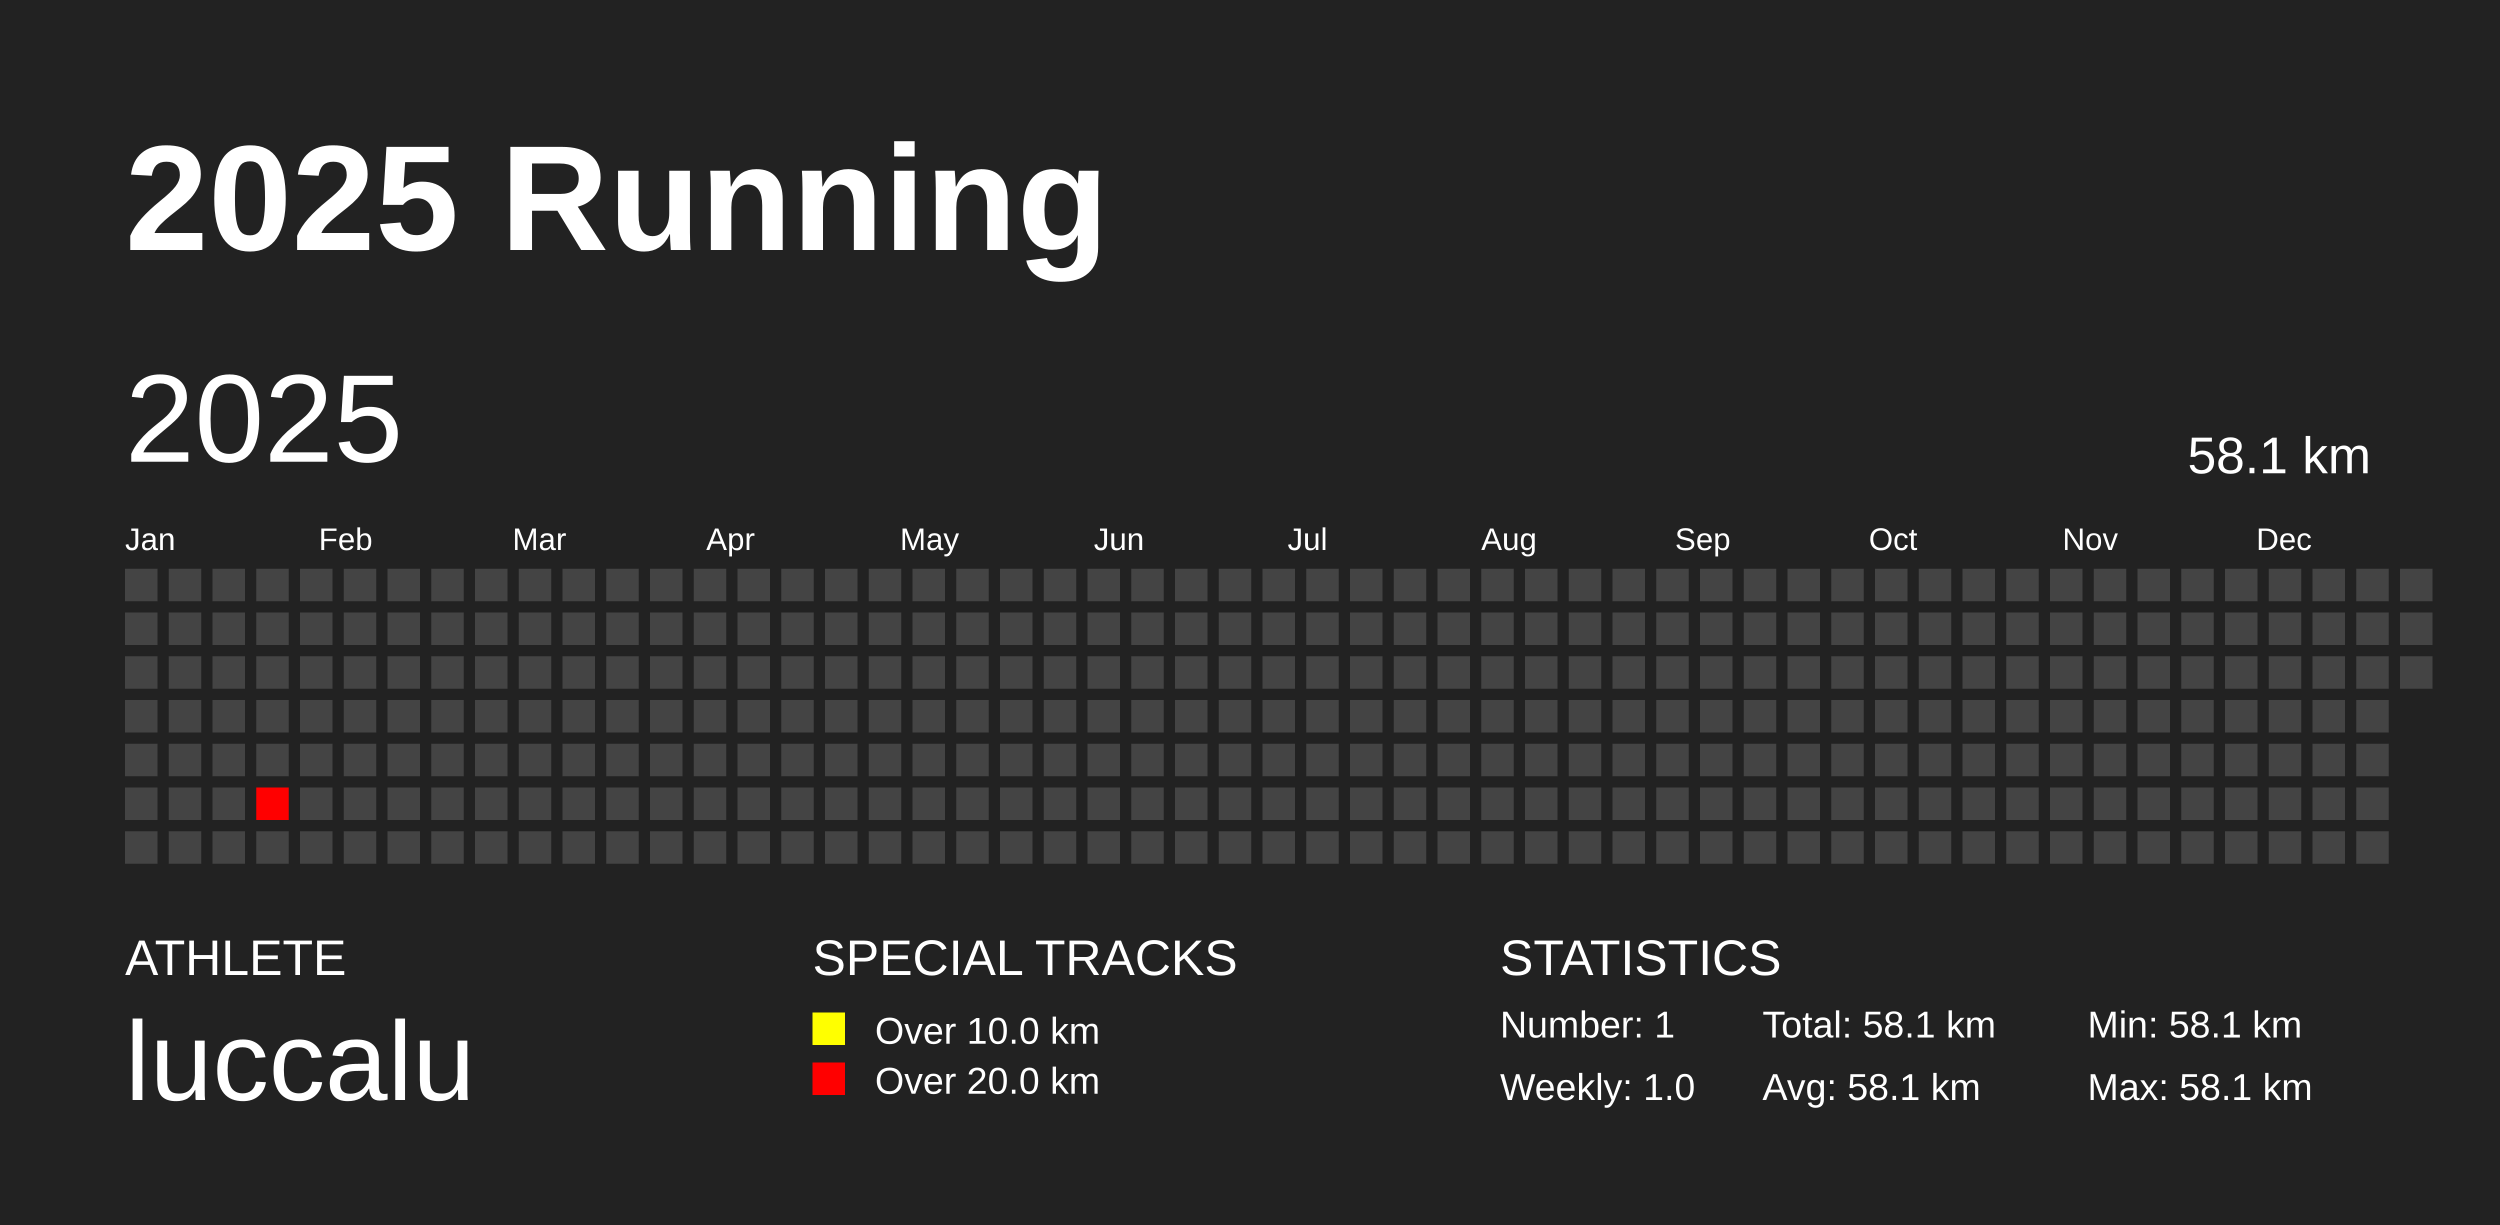
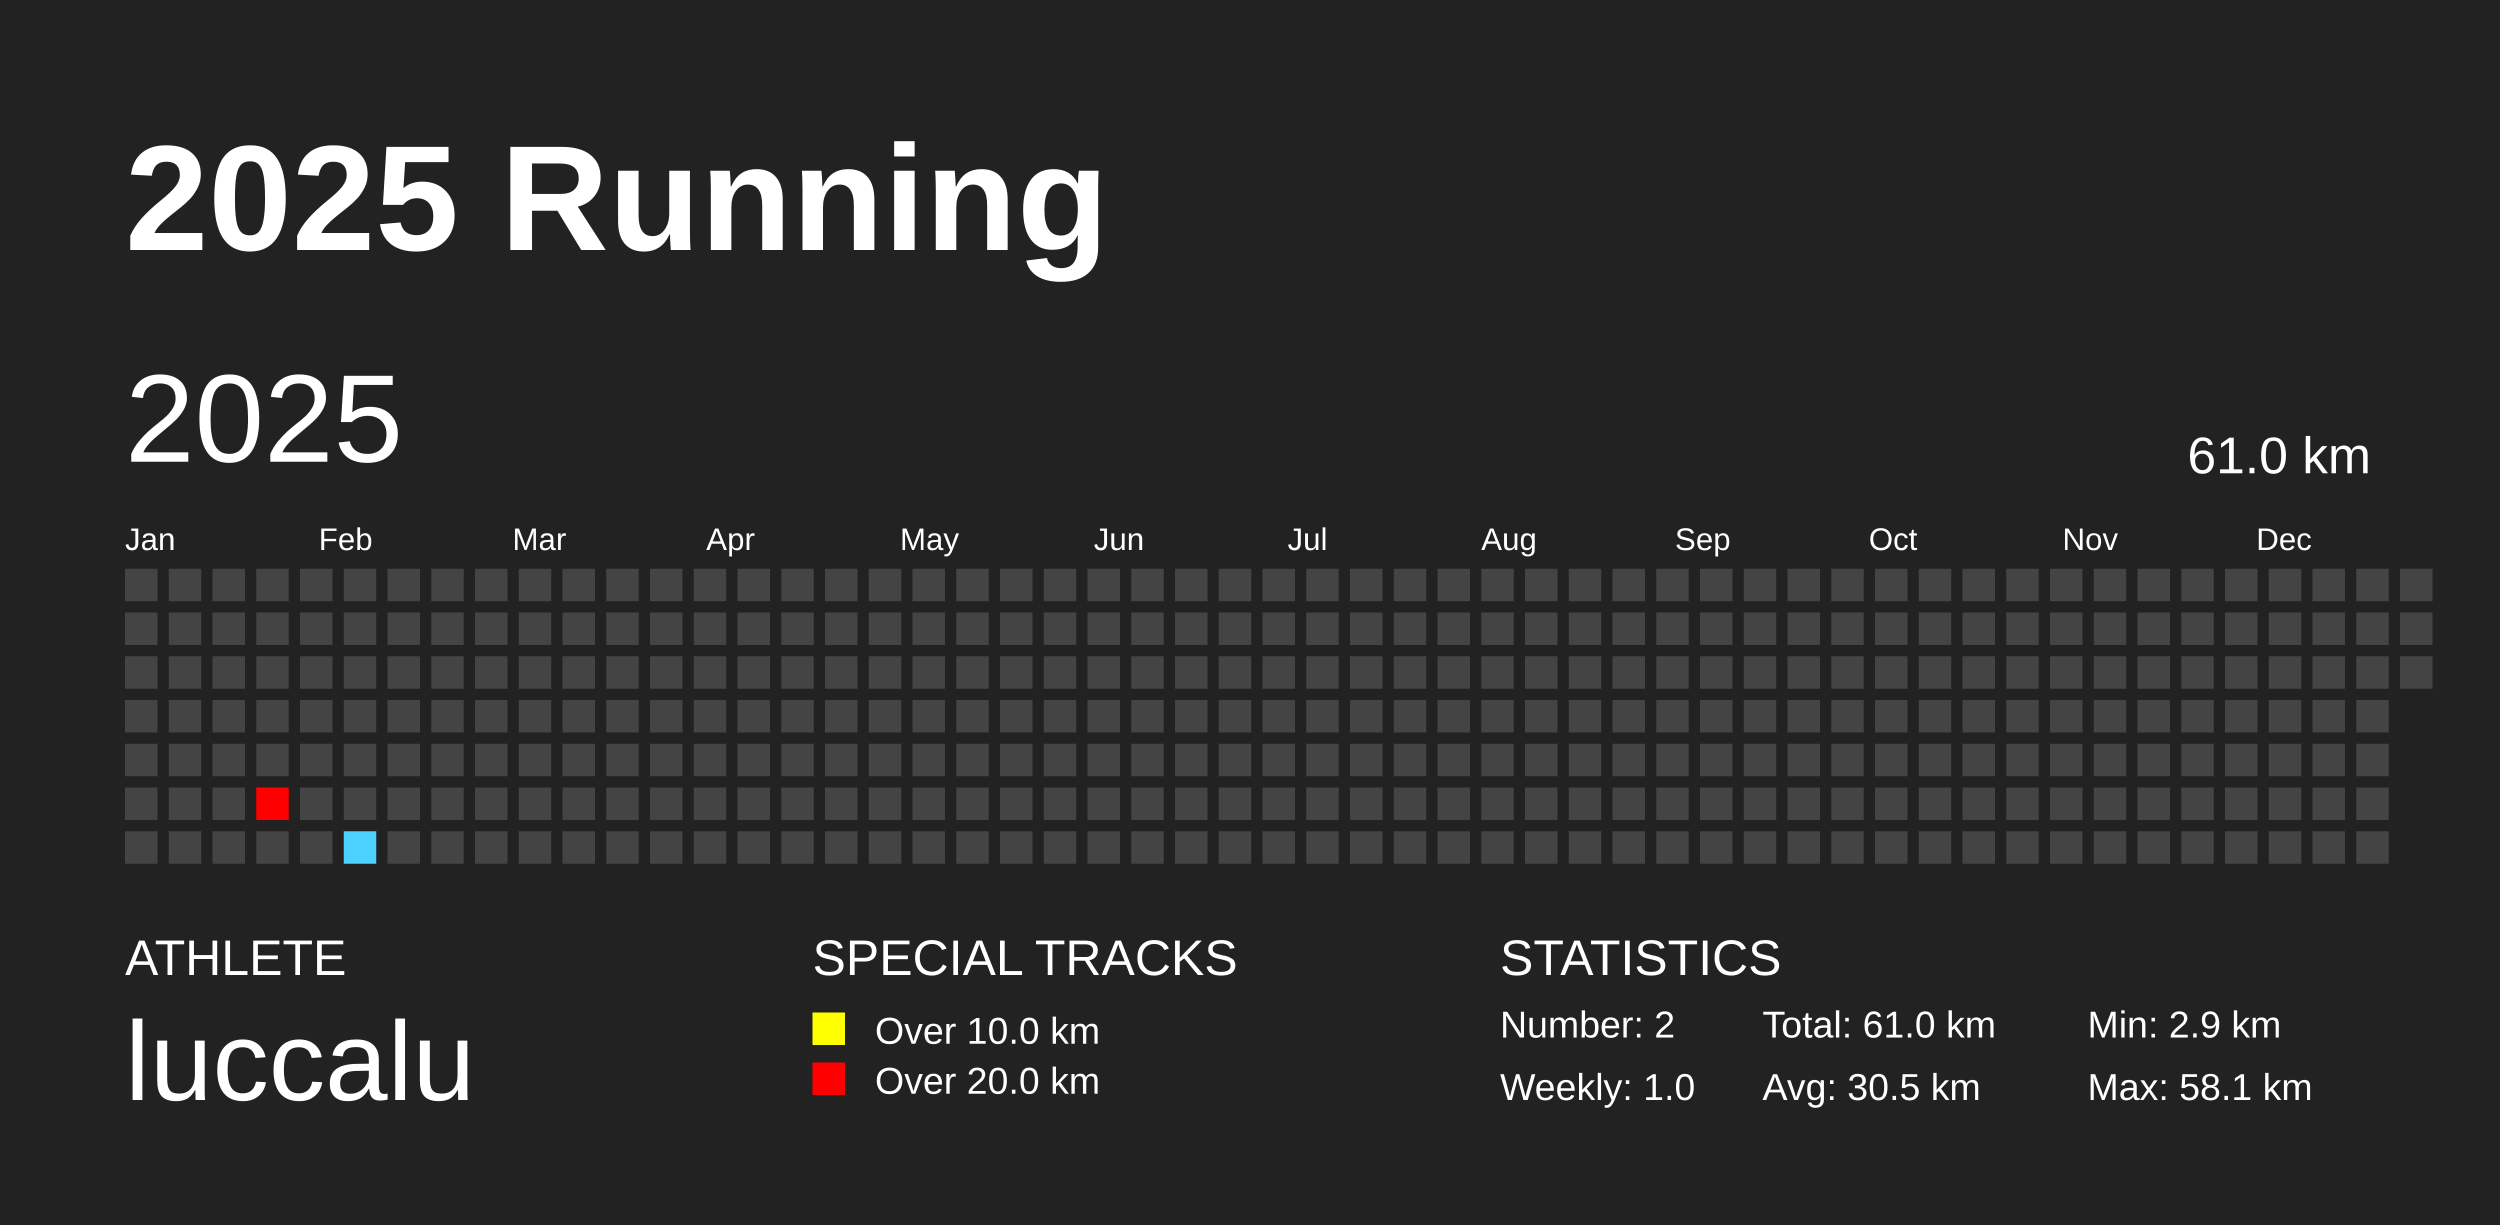
<svg xmlns="http://www.w3.org/2000/svg" baseProfile="full" height="98mm" version="1.1" viewBox="0,0,200,98" width="200mm">
  <defs />
  <rect fill="#222222" height="98" width="200" x="0" y="0" />
  <text fill="#FFFFFF" style="font-size:12px; font-family:Arial; font-weight:bold;" x="10" y="20">2025 Running</text>
  <text fill="#FFFFFF" style="font-size:4px; font-family:Arial" x="10" y="78">ATHLETE</text>
  <text fill="#FFFFFF" style="font-size:9px; font-family:Arial" x="10" y="88">luccalu</text>
  <text fill="#FFFFFF" style="font-size:4px; font-family:Arial" x="65" y="78">SPECIAL TRACKS</text>
  <rect fill="yellow" height="2.6" width="2.6" x="65" y="81" />
  <text fill="#FFFFFF" style="font-size:3px; font-family:Arial" x="70" y="83.5">Over 10.0 km</text>
  <rect fill="red" height="2.6" width="2.6" x="65" y="85" />
  <text fill="#FFFFFF" style="font-size:3px; font-family:Arial" x="70" y="87.5">Over 20.0 km</text>
  <text fill="#FFFFFF" style="font-size:4px; font-family:Arial" x="120" y="78">STATISTICS</text>
-   <text fill="#FFFFFF" style="font-size:3px; font-family:Arial" x="120" y="83">Number: 1</text>
+   <text fill="#FFFFFF" style="font-size:3px; font-family:Arial" x="120" y="83">Number: 2</text>
  <text fill="#FFFFFF" style="font-size:3px; font-family:Arial" x="120" y="88">Weekly: 1.0</text>
-   <text fill="#FFFFFF" style="font-size:3px; font-family:Arial" x="141" y="83">Total: 58.1 km</text>
-   <text fill="#FFFFFF" style="font-size:3px; font-family:Arial" x="141" y="88">Avg: 58.1 km</text>
-   <text fill="#FFFFFF" style="font-size:3px; font-family:Arial" x="167" y="83">Min: 58.1 km</text>
+   <text fill="#FFFFFF" style="font-size:3px; font-family:Arial" x="141" y="83">Total: 61.0 km</text>
+   <text fill="#FFFFFF" style="font-size:3px; font-family:Arial" x="141" y="88">Avg: 30.5 km</text>
+   <text fill="#FFFFFF" style="font-size:3px; font-family:Arial" x="167" y="83">Min: 2.9 km</text>
  <text fill="#FFFFFF" style="font-size:3px; font-family:Arial" x="167" y="88">Max: 58.1 km</text>
  <text dominant-baseline="hanging" fill="#FFFFFF" style="font-size:10.0px; font-family:Arial;" x="10" y="30">2025</text>
-   <text dominant-baseline="hanging" fill="#FFFFFF" style="font-size:4.125px; font-family:Arial;" x="175" y="35">58.1 km</text>
+   <text dominant-baseline="hanging" fill="#FFFFFF" style="font-size:4.125px; font-family:Arial;" x="175" y="35">61.0 km</text>
  <text fill="#FFFFFF" style="font-size:2.5px; font-family:Arial" x="10.0" y="44">Jan</text>
  <text fill="#FFFFFF" style="font-size:2.5px; font-family:Arial" x="25.5" y="44">Feb</text>
  <text fill="#FFFFFF" style="font-size:2.5px; font-family:Arial" x="41.0" y="44">Mar</text>
  <text fill="#FFFFFF" style="font-size:2.5px; font-family:Arial" x="56.5" y="44">Apr</text>
  <text fill="#FFFFFF" style="font-size:2.5px; font-family:Arial" x="72.0" y="44">May</text>
  <text fill="#FFFFFF" style="font-size:2.5px; font-family:Arial" x="87.5" y="44">Jun</text>
  <text fill="#FFFFFF" style="font-size:2.5px; font-family:Arial" x="103.0" y="44">Jul</text>
  <text fill="#FFFFFF" style="font-size:2.5px; font-family:Arial" x="118.5" y="44">Aug</text>
  <text fill="#FFFFFF" style="font-size:2.5px; font-family:Arial" x="134.0" y="44">Sep</text>
  <text fill="#FFFFFF" style="font-size:2.5px; font-family:Arial" x="149.5" y="44">Oct</text>
  <text fill="#FFFFFF" style="font-size:2.5px; font-family:Arial" x="165.0" y="44">Nov</text>
  <text fill="#FFFFFF" style="font-size:2.5px; font-family:Arial" x="180.5" y="44">Dec</text>
  <rect fill="#444444" height="2.6" width="2.6" x="10.0" y="45.5" />
  <rect fill="#444444" height="2.6" width="2.6" x="10.0" y="49.0" />
  <rect fill="#444444" height="2.6" width="2.6" x="10.0" y="52.5" />
  <rect fill="#444444" height="2.6" width="2.6" x="10.0" y="56.0" />
  <rect fill="#444444" height="2.6" width="2.6" x="10.0" y="59.5" />
  <rect fill="#444444" height="2.6" width="2.6" x="10.0" y="63.0" />
  <rect fill="#444444" height="2.6" width="2.6" x="10.0" y="66.5" />
  <rect fill="#444444" height="2.6" width="2.6" x="13.5" y="45.5" />
  <rect fill="#444444" height="2.6" width="2.6" x="13.5" y="49.0" />
  <rect fill="#444444" height="2.6" width="2.6" x="13.5" y="52.5" />
  <rect fill="#444444" height="2.6" width="2.6" x="13.5" y="56.0" />
  <rect fill="#444444" height="2.6" width="2.6" x="13.5" y="59.5" />
  <rect fill="#444444" height="2.6" width="2.6" x="13.5" y="63.0" />
  <rect fill="#444444" height="2.6" width="2.6" x="13.5" y="66.5" />
  <rect fill="#444444" height="2.6" width="2.6" x="17.0" y="45.5" />
  <rect fill="#444444" height="2.6" width="2.6" x="17.0" y="49.0" />
  <rect fill="#444444" height="2.6" width="2.6" x="17.0" y="52.5" />
  <rect fill="#444444" height="2.6" width="2.6" x="17.0" y="56.0" />
  <rect fill="#444444" height="2.6" width="2.6" x="17.0" y="59.5" />
  <rect fill="#444444" height="2.6" width="2.6" x="17.0" y="63.0" />
  <rect fill="#444444" height="2.6" width="2.6" x="17.0" y="66.5" />
  <rect fill="#444444" height="2.6" width="2.6" x="20.5" y="45.5" />
  <rect fill="#444444" height="2.6" width="2.6" x="20.5" y="49.0" />
  <rect fill="#444444" height="2.6" width="2.6" x="20.5" y="52.5" />
  <rect fill="#444444" height="2.6" width="2.6" x="20.5" y="56.0" />
  <rect fill="#444444" height="2.6" width="2.6" x="20.5" y="59.5" />
  <rect fill="red" height="2.6" width="2.6" x="20.5" y="63.0" />
  <rect fill="#444444" height="2.6" width="2.6" x="20.5" y="66.5" />
  <rect fill="#444444" height="2.6" width="2.6" x="24.0" y="45.5" />
  <rect fill="#444444" height="2.6" width="2.6" x="24.0" y="49.0" />
  <rect fill="#444444" height="2.6" width="2.6" x="24.0" y="52.5" />
  <rect fill="#444444" height="2.6" width="2.6" x="24.0" y="56.0" />
  <rect fill="#444444" height="2.6" width="2.6" x="24.0" y="59.5" />
  <rect fill="#444444" height="2.6" width="2.6" x="24.0" y="63.0" />
  <rect fill="#444444" height="2.6" width="2.6" x="24.0" y="66.5" />
  <rect fill="#444444" height="2.6" width="2.6" x="27.5" y="45.5" />
  <rect fill="#444444" height="2.6" width="2.6" x="27.5" y="49.0" />
  <rect fill="#444444" height="2.6" width="2.6" x="27.5" y="52.5" />
  <rect fill="#444444" height="2.6" width="2.6" x="27.5" y="56.0" />
  <rect fill="#444444" height="2.6" width="2.6" x="27.5" y="59.5" />
  <rect fill="#444444" height="2.6" width="2.6" x="27.5" y="63.0" />
-   <rect fill="#444444" height="2.6" width="2.6" x="27.5" y="66.5" />
+   <rect fill="#4dd2ff" height="2.6" width="2.6" x="27.5" y="66.5" />
  <rect fill="#444444" height="2.6" width="2.6" x="31.0" y="45.5" />
  <rect fill="#444444" height="2.6" width="2.6" x="31.0" y="49.0" />
  <rect fill="#444444" height="2.6" width="2.6" x="31.0" y="52.5" />
  <rect fill="#444444" height="2.6" width="2.6" x="31.0" y="56.0" />
  <rect fill="#444444" height="2.6" width="2.6" x="31.0" y="59.5" />
  <rect fill="#444444" height="2.6" width="2.6" x="31.0" y="63.0" />
  <rect fill="#444444" height="2.6" width="2.6" x="31.0" y="66.5" />
  <rect fill="#444444" height="2.6" width="2.6" x="34.5" y="45.5" />
  <rect fill="#444444" height="2.6" width="2.6" x="34.5" y="49.0" />
  <rect fill="#444444" height="2.6" width="2.6" x="34.5" y="52.5" />
  <rect fill="#444444" height="2.6" width="2.6" x="34.5" y="56.0" />
  <rect fill="#444444" height="2.6" width="2.6" x="34.5" y="59.5" />
  <rect fill="#444444" height="2.6" width="2.6" x="34.5" y="63.0" />
  <rect fill="#444444" height="2.6" width="2.6" x="34.5" y="66.5" />
  <rect fill="#444444" height="2.6" width="2.6" x="38.0" y="45.5" />
  <rect fill="#444444" height="2.6" width="2.6" x="38.0" y="49.0" />
  <rect fill="#444444" height="2.6" width="2.6" x="38.0" y="52.5" />
  <rect fill="#444444" height="2.6" width="2.6" x="38.0" y="56.0" />
  <rect fill="#444444" height="2.6" width="2.6" x="38.0" y="59.5" />
  <rect fill="#444444" height="2.6" width="2.6" x="38.0" y="63.0" />
  <rect fill="#444444" height="2.6" width="2.6" x="38.0" y="66.5" />
  <rect fill="#444444" height="2.6" width="2.6" x="41.5" y="45.5" />
  <rect fill="#444444" height="2.6" width="2.6" x="41.5" y="49.0" />
  <rect fill="#444444" height="2.6" width="2.6" x="41.5" y="52.5" />
  <rect fill="#444444" height="2.6" width="2.6" x="41.5" y="56.0" />
  <rect fill="#444444" height="2.6" width="2.6" x="41.5" y="59.5" />
  <rect fill="#444444" height="2.6" width="2.6" x="41.5" y="63.0" />
  <rect fill="#444444" height="2.6" width="2.6" x="41.5" y="66.5" />
  <rect fill="#444444" height="2.6" width="2.6" x="45.0" y="45.5" />
  <rect fill="#444444" height="2.6" width="2.6" x="45.0" y="49.0" />
  <rect fill="#444444" height="2.6" width="2.6" x="45.0" y="52.5" />
  <rect fill="#444444" height="2.6" width="2.6" x="45.0" y="56.0" />
  <rect fill="#444444" height="2.6" width="2.6" x="45.0" y="59.5" />
  <rect fill="#444444" height="2.6" width="2.6" x="45.0" y="63.0" />
  <rect fill="#444444" height="2.6" width="2.6" x="45.0" y="66.5" />
  <rect fill="#444444" height="2.6" width="2.6" x="48.5" y="45.5" />
  <rect fill="#444444" height="2.6" width="2.6" x="48.5" y="49.0" />
  <rect fill="#444444" height="2.6" width="2.6" x="48.5" y="52.5" />
  <rect fill="#444444" height="2.6" width="2.6" x="48.5" y="56.0" />
  <rect fill="#444444" height="2.6" width="2.6" x="48.5" y="59.5" />
  <rect fill="#444444" height="2.6" width="2.6" x="48.5" y="63.0" />
  <rect fill="#444444" height="2.6" width="2.6" x="48.5" y="66.5" />
  <rect fill="#444444" height="2.6" width="2.6" x="52.0" y="45.5" />
  <rect fill="#444444" height="2.6" width="2.6" x="52.0" y="49.0" />
  <rect fill="#444444" height="2.6" width="2.6" x="52.0" y="52.5" />
  <rect fill="#444444" height="2.6" width="2.6" x="52.0" y="56.0" />
  <rect fill="#444444" height="2.6" width="2.6" x="52.0" y="59.5" />
  <rect fill="#444444" height="2.6" width="2.6" x="52.0" y="63.0" />
  <rect fill="#444444" height="2.6" width="2.6" x="52.0" y="66.5" />
  <rect fill="#444444" height="2.6" width="2.6" x="55.5" y="45.5" />
  <rect fill="#444444" height="2.6" width="2.6" x="55.5" y="49.0" />
  <rect fill="#444444" height="2.6" width="2.6" x="55.5" y="52.5" />
  <rect fill="#444444" height="2.6" width="2.6" x="55.5" y="56.0" />
  <rect fill="#444444" height="2.6" width="2.6" x="55.5" y="59.5" />
  <rect fill="#444444" height="2.6" width="2.6" x="55.5" y="63.0" />
  <rect fill="#444444" height="2.6" width="2.6" x="55.5" y="66.5" />
  <rect fill="#444444" height="2.6" width="2.6" x="59.0" y="45.5" />
  <rect fill="#444444" height="2.6" width="2.6" x="59.0" y="49.0" />
  <rect fill="#444444" height="2.6" width="2.6" x="59.0" y="52.5" />
  <rect fill="#444444" height="2.6" width="2.6" x="59.0" y="56.0" />
  <rect fill="#444444" height="2.6" width="2.6" x="59.0" y="59.5" />
  <rect fill="#444444" height="2.6" width="2.6" x="59.0" y="63.0" />
  <rect fill="#444444" height="2.6" width="2.6" x="59.0" y="66.5" />
  <rect fill="#444444" height="2.6" width="2.6" x="62.5" y="45.5" />
  <rect fill="#444444" height="2.6" width="2.6" x="62.5" y="49.0" />
  <rect fill="#444444" height="2.6" width="2.6" x="62.5" y="52.5" />
  <rect fill="#444444" height="2.6" width="2.6" x="62.5" y="56.0" />
  <rect fill="#444444" height="2.6" width="2.6" x="62.5" y="59.5" />
  <rect fill="#444444" height="2.6" width="2.6" x="62.5" y="63.0" />
  <rect fill="#444444" height="2.6" width="2.6" x="62.5" y="66.5" />
  <rect fill="#444444" height="2.6" width="2.6" x="66.0" y="45.5" />
  <rect fill="#444444" height="2.6" width="2.6" x="66.0" y="49.0" />
  <rect fill="#444444" height="2.6" width="2.6" x="66.0" y="52.5" />
  <rect fill="#444444" height="2.6" width="2.6" x="66.0" y="56.0" />
  <rect fill="#444444" height="2.6" width="2.6" x="66.0" y="59.5" />
  <rect fill="#444444" height="2.6" width="2.6" x="66.0" y="63.0" />
  <rect fill="#444444" height="2.6" width="2.6" x="66.0" y="66.5" />
  <rect fill="#444444" height="2.6" width="2.6" x="69.5" y="45.5" />
  <rect fill="#444444" height="2.6" width="2.6" x="69.5" y="49.0" />
  <rect fill="#444444" height="2.6" width="2.6" x="69.5" y="52.5" />
  <rect fill="#444444" height="2.6" width="2.6" x="69.5" y="56.0" />
  <rect fill="#444444" height="2.6" width="2.6" x="69.5" y="59.5" />
  <rect fill="#444444" height="2.6" width="2.6" x="69.5" y="63.0" />
  <rect fill="#444444" height="2.6" width="2.6" x="69.5" y="66.5" />
  <rect fill="#444444" height="2.6" width="2.6" x="73.0" y="45.5" />
  <rect fill="#444444" height="2.6" width="2.6" x="73.0" y="49.0" />
  <rect fill="#444444" height="2.6" width="2.6" x="73.0" y="52.5" />
  <rect fill="#444444" height="2.6" width="2.6" x="73.0" y="56.0" />
  <rect fill="#444444" height="2.6" width="2.6" x="73.0" y="59.5" />
  <rect fill="#444444" height="2.6" width="2.6" x="73.0" y="63.0" />
  <rect fill="#444444" height="2.6" width="2.6" x="73.0" y="66.5" />
  <rect fill="#444444" height="2.6" width="2.6" x="76.5" y="45.5" />
  <rect fill="#444444" height="2.6" width="2.6" x="76.5" y="49.0" />
  <rect fill="#444444" height="2.6" width="2.6" x="76.5" y="52.5" />
  <rect fill="#444444" height="2.6" width="2.6" x="76.5" y="56.0" />
  <rect fill="#444444" height="2.6" width="2.6" x="76.5" y="59.5" />
  <rect fill="#444444" height="2.6" width="2.6" x="76.5" y="63.0" />
  <rect fill="#444444" height="2.6" width="2.6" x="76.5" y="66.5" />
  <rect fill="#444444" height="2.6" width="2.6" x="80.0" y="45.5" />
  <rect fill="#444444" height="2.6" width="2.6" x="80.0" y="49.0" />
  <rect fill="#444444" height="2.6" width="2.6" x="80.0" y="52.5" />
  <rect fill="#444444" height="2.6" width="2.6" x="80.0" y="56.0" />
  <rect fill="#444444" height="2.6" width="2.6" x="80.0" y="59.5" />
  <rect fill="#444444" height="2.6" width="2.6" x="80.0" y="63.0" />
  <rect fill="#444444" height="2.6" width="2.6" x="80.0" y="66.5" />
  <rect fill="#444444" height="2.6" width="2.6" x="83.5" y="45.5" />
  <rect fill="#444444" height="2.6" width="2.6" x="83.5" y="49.0" />
  <rect fill="#444444" height="2.6" width="2.6" x="83.5" y="52.5" />
  <rect fill="#444444" height="2.6" width="2.6" x="83.5" y="56.0" />
  <rect fill="#444444" height="2.6" width="2.6" x="83.5" y="59.5" />
  <rect fill="#444444" height="2.6" width="2.6" x="83.5" y="63.0" />
  <rect fill="#444444" height="2.6" width="2.6" x="83.5" y="66.5" />
  <rect fill="#444444" height="2.6" width="2.6" x="87.0" y="45.5" />
  <rect fill="#444444" height="2.6" width="2.6" x="87.0" y="49.0" />
  <rect fill="#444444" height="2.6" width="2.6" x="87.0" y="52.5" />
  <rect fill="#444444" height="2.6" width="2.6" x="87.0" y="56.0" />
  <rect fill="#444444" height="2.6" width="2.6" x="87.0" y="59.5" />
  <rect fill="#444444" height="2.6" width="2.6" x="87.0" y="63.0" />
  <rect fill="#444444" height="2.6" width="2.6" x="87.0" y="66.5" />
  <rect fill="#444444" height="2.6" width="2.6" x="90.5" y="45.5" />
  <rect fill="#444444" height="2.6" width="2.6" x="90.5" y="49.0" />
  <rect fill="#444444" height="2.6" width="2.6" x="90.5" y="52.5" />
  <rect fill="#444444" height="2.6" width="2.6" x="90.5" y="56.0" />
  <rect fill="#444444" height="2.6" width="2.6" x="90.5" y="59.5" />
  <rect fill="#444444" height="2.6" width="2.6" x="90.5" y="63.0" />
  <rect fill="#444444" height="2.6" width="2.6" x="90.5" y="66.5" />
  <rect fill="#444444" height="2.6" width="2.6" x="94.0" y="45.5" />
  <rect fill="#444444" height="2.6" width="2.6" x="94.0" y="49.0" />
  <rect fill="#444444" height="2.6" width="2.6" x="94.0" y="52.5" />
  <rect fill="#444444" height="2.6" width="2.6" x="94.0" y="56.0" />
  <rect fill="#444444" height="2.6" width="2.6" x="94.0" y="59.5" />
  <rect fill="#444444" height="2.6" width="2.6" x="94.0" y="63.0" />
  <rect fill="#444444" height="2.6" width="2.6" x="94.0" y="66.5" />
  <rect fill="#444444" height="2.6" width="2.6" x="97.5" y="45.5" />
  <rect fill="#444444" height="2.6" width="2.6" x="97.5" y="49.0" />
  <rect fill="#444444" height="2.6" width="2.6" x="97.5" y="52.5" />
  <rect fill="#444444" height="2.6" width="2.6" x="97.5" y="56.0" />
  <rect fill="#444444" height="2.6" width="2.6" x="97.5" y="59.5" />
  <rect fill="#444444" height="2.6" width="2.6" x="97.5" y="63.0" />
  <rect fill="#444444" height="2.6" width="2.6" x="97.5" y="66.5" />
  <rect fill="#444444" height="2.6" width="2.6" x="101.0" y="45.5" />
  <rect fill="#444444" height="2.6" width="2.6" x="101.0" y="49.0" />
  <rect fill="#444444" height="2.6" width="2.6" x="101.0" y="52.5" />
  <rect fill="#444444" height="2.6" width="2.6" x="101.0" y="56.0" />
  <rect fill="#444444" height="2.6" width="2.6" x="101.0" y="59.5" />
  <rect fill="#444444" height="2.6" width="2.6" x="101.0" y="63.0" />
  <rect fill="#444444" height="2.6" width="2.6" x="101.0" y="66.5" />
  <rect fill="#444444" height="2.6" width="2.6" x="104.5" y="45.5" />
  <rect fill="#444444" height="2.6" width="2.6" x="104.5" y="49.0" />
  <rect fill="#444444" height="2.6" width="2.6" x="104.5" y="52.5" />
  <rect fill="#444444" height="2.6" width="2.6" x="104.5" y="56.0" />
  <rect fill="#444444" height="2.6" width="2.6" x="104.5" y="59.5" />
  <rect fill="#444444" height="2.6" width="2.6" x="104.5" y="63.0" />
  <rect fill="#444444" height="2.6" width="2.6" x="104.5" y="66.5" />
  <rect fill="#444444" height="2.6" width="2.6" x="108.0" y="45.5" />
  <rect fill="#444444" height="2.6" width="2.6" x="108.0" y="49.0" />
  <rect fill="#444444" height="2.6" width="2.6" x="108.0" y="52.5" />
  <rect fill="#444444" height="2.6" width="2.6" x="108.0" y="56.0" />
  <rect fill="#444444" height="2.6" width="2.6" x="108.0" y="59.5" />
  <rect fill="#444444" height="2.6" width="2.6" x="108.0" y="63.0" />
  <rect fill="#444444" height="2.6" width="2.6" x="108.0" y="66.5" />
  <rect fill="#444444" height="2.6" width="2.6" x="111.5" y="45.5" />
  <rect fill="#444444" height="2.6" width="2.6" x="111.5" y="49.0" />
  <rect fill="#444444" height="2.6" width="2.6" x="111.5" y="52.5" />
  <rect fill="#444444" height="2.6" width="2.6" x="111.5" y="56.0" />
  <rect fill="#444444" height="2.6" width="2.6" x="111.5" y="59.5" />
  <rect fill="#444444" height="2.6" width="2.6" x="111.5" y="63.0" />
  <rect fill="#444444" height="2.6" width="2.6" x="111.5" y="66.5" />
  <rect fill="#444444" height="2.6" width="2.6" x="115.0" y="45.5" />
  <rect fill="#444444" height="2.6" width="2.6" x="115.0" y="49.0" />
  <rect fill="#444444" height="2.6" width="2.6" x="115.0" y="52.5" />
  <rect fill="#444444" height="2.6" width="2.6" x="115.0" y="56.0" />
  <rect fill="#444444" height="2.6" width="2.6" x="115.0" y="59.5" />
  <rect fill="#444444" height="2.6" width="2.6" x="115.0" y="63.0" />
  <rect fill="#444444" height="2.6" width="2.6" x="115.0" y="66.5" />
  <rect fill="#444444" height="2.6" width="2.6" x="118.5" y="45.5" />
  <rect fill="#444444" height="2.6" width="2.6" x="118.5" y="49.0" />
  <rect fill="#444444" height="2.6" width="2.6" x="118.5" y="52.5" />
  <rect fill="#444444" height="2.6" width="2.6" x="118.5" y="56.0" />
  <rect fill="#444444" height="2.6" width="2.6" x="118.5" y="59.5" />
  <rect fill="#444444" height="2.6" width="2.6" x="118.5" y="63.0" />
  <rect fill="#444444" height="2.6" width="2.6" x="118.5" y="66.5" />
  <rect fill="#444444" height="2.6" width="2.6" x="122.0" y="45.5" />
  <rect fill="#444444" height="2.6" width="2.6" x="122.0" y="49.0" />
  <rect fill="#444444" height="2.6" width="2.6" x="122.0" y="52.5" />
  <rect fill="#444444" height="2.6" width="2.6" x="122.0" y="56.0" />
  <rect fill="#444444" height="2.6" width="2.6" x="122.0" y="59.5" />
  <rect fill="#444444" height="2.6" width="2.6" x="122.0" y="63.0" />
  <rect fill="#444444" height="2.6" width="2.6" x="122.0" y="66.5" />
  <rect fill="#444444" height="2.6" width="2.6" x="125.5" y="45.5" />
  <rect fill="#444444" height="2.6" width="2.6" x="125.5" y="49.0" />
  <rect fill="#444444" height="2.6" width="2.6" x="125.5" y="52.5" />
  <rect fill="#444444" height="2.6" width="2.6" x="125.5" y="56.0" />
  <rect fill="#444444" height="2.6" width="2.6" x="125.5" y="59.5" />
  <rect fill="#444444" height="2.6" width="2.6" x="125.5" y="63.0" />
  <rect fill="#444444" height="2.6" width="2.6" x="125.5" y="66.5" />
  <rect fill="#444444" height="2.6" width="2.6" x="129.0" y="45.5" />
  <rect fill="#444444" height="2.6" width="2.6" x="129.0" y="49.0" />
  <rect fill="#444444" height="2.6" width="2.6" x="129.0" y="52.5" />
  <rect fill="#444444" height="2.6" width="2.6" x="129.0" y="56.0" />
  <rect fill="#444444" height="2.6" width="2.6" x="129.0" y="59.5" />
  <rect fill="#444444" height="2.6" width="2.6" x="129.0" y="63.0" />
  <rect fill="#444444" height="2.6" width="2.6" x="129.0" y="66.5" />
  <rect fill="#444444" height="2.6" width="2.6" x="132.5" y="45.5" />
  <rect fill="#444444" height="2.6" width="2.6" x="132.5" y="49.0" />
  <rect fill="#444444" height="2.6" width="2.6" x="132.5" y="52.5" />
  <rect fill="#444444" height="2.6" width="2.6" x="132.5" y="56.0" />
  <rect fill="#444444" height="2.6" width="2.6" x="132.5" y="59.5" />
  <rect fill="#444444" height="2.6" width="2.6" x="132.5" y="63.0" />
  <rect fill="#444444" height="2.6" width="2.6" x="132.5" y="66.5" />
  <rect fill="#444444" height="2.6" width="2.6" x="136.0" y="45.5" />
  <rect fill="#444444" height="2.6" width="2.6" x="136.0" y="49.0" />
  <rect fill="#444444" height="2.6" width="2.6" x="136.0" y="52.5" />
  <rect fill="#444444" height="2.6" width="2.6" x="136.0" y="56.0" />
  <rect fill="#444444" height="2.6" width="2.6" x="136.0" y="59.5" />
  <rect fill="#444444" height="2.6" width="2.6" x="136.0" y="63.0" />
  <rect fill="#444444" height="2.6" width="2.6" x="136.0" y="66.5" />
  <rect fill="#444444" height="2.6" width="2.6" x="139.5" y="45.5" />
  <rect fill="#444444" height="2.6" width="2.6" x="139.5" y="49.0" />
  <rect fill="#444444" height="2.6" width="2.6" x="139.5" y="52.5" />
  <rect fill="#444444" height="2.6" width="2.6" x="139.5" y="56.0" />
  <rect fill="#444444" height="2.6" width="2.6" x="139.5" y="59.5" />
  <rect fill="#444444" height="2.6" width="2.6" x="139.5" y="63.0" />
  <rect fill="#444444" height="2.6" width="2.6" x="139.5" y="66.5" />
  <rect fill="#444444" height="2.6" width="2.6" x="143.0" y="45.5" />
  <rect fill="#444444" height="2.6" width="2.6" x="143.0" y="49.0" />
  <rect fill="#444444" height="2.6" width="2.6" x="143.0" y="52.5" />
  <rect fill="#444444" height="2.6" width="2.6" x="143.0" y="56.0" />
  <rect fill="#444444" height="2.6" width="2.6" x="143.0" y="59.5" />
  <rect fill="#444444" height="2.6" width="2.6" x="143.0" y="63.0" />
  <rect fill="#444444" height="2.6" width="2.6" x="143.0" y="66.5" />
  <rect fill="#444444" height="2.6" width="2.6" x="146.5" y="45.5" />
  <rect fill="#444444" height="2.6" width="2.6" x="146.5" y="49.0" />
  <rect fill="#444444" height="2.6" width="2.6" x="146.5" y="52.5" />
  <rect fill="#444444" height="2.6" width="2.6" x="146.5" y="56.0" />
  <rect fill="#444444" height="2.6" width="2.6" x="146.5" y="59.5" />
  <rect fill="#444444" height="2.6" width="2.6" x="146.5" y="63.0" />
  <rect fill="#444444" height="2.6" width="2.6" x="146.5" y="66.5" />
  <rect fill="#444444" height="2.6" width="2.6" x="150.0" y="45.5" />
  <rect fill="#444444" height="2.6" width="2.6" x="150.0" y="49.0" />
  <rect fill="#444444" height="2.6" width="2.6" x="150.0" y="52.5" />
  <rect fill="#444444" height="2.6" width="2.6" x="150.0" y="56.0" />
  <rect fill="#444444" height="2.6" width="2.6" x="150.0" y="59.5" />
  <rect fill="#444444" height="2.6" width="2.6" x="150.0" y="63.0" />
  <rect fill="#444444" height="2.6" width="2.6" x="150.0" y="66.5" />
  <rect fill="#444444" height="2.6" width="2.6" x="153.5" y="45.5" />
  <rect fill="#444444" height="2.6" width="2.6" x="153.5" y="49.0" />
  <rect fill="#444444" height="2.6" width="2.6" x="153.5" y="52.5" />
  <rect fill="#444444" height="2.6" width="2.6" x="153.5" y="56.0" />
  <rect fill="#444444" height="2.6" width="2.6" x="153.5" y="59.5" />
  <rect fill="#444444" height="2.6" width="2.6" x="153.5" y="63.0" />
  <rect fill="#444444" height="2.6" width="2.6" x="153.5" y="66.5" />
  <rect fill="#444444" height="2.6" width="2.6" x="157.0" y="45.5" />
  <rect fill="#444444" height="2.6" width="2.6" x="157.0" y="49.0" />
  <rect fill="#444444" height="2.6" width="2.6" x="157.0" y="52.5" />
  <rect fill="#444444" height="2.6" width="2.6" x="157.0" y="56.0" />
  <rect fill="#444444" height="2.6" width="2.6" x="157.0" y="59.5" />
  <rect fill="#444444" height="2.6" width="2.6" x="157.0" y="63.0" />
  <rect fill="#444444" height="2.6" width="2.6" x="157.0" y="66.5" />
  <rect fill="#444444" height="2.6" width="2.6" x="160.5" y="45.5" />
  <rect fill="#444444" height="2.6" width="2.6" x="160.5" y="49.0" />
  <rect fill="#444444" height="2.6" width="2.6" x="160.5" y="52.5" />
  <rect fill="#444444" height="2.6" width="2.6" x="160.5" y="56.0" />
  <rect fill="#444444" height="2.6" width="2.6" x="160.5" y="59.5" />
  <rect fill="#444444" height="2.6" width="2.6" x="160.5" y="63.0" />
  <rect fill="#444444" height="2.6" width="2.6" x="160.5" y="66.5" />
  <rect fill="#444444" height="2.6" width="2.6" x="164.0" y="45.5" />
  <rect fill="#444444" height="2.6" width="2.6" x="164.0" y="49.0" />
  <rect fill="#444444" height="2.6" width="2.6" x="164.0" y="52.5" />
  <rect fill="#444444" height="2.6" width="2.6" x="164.0" y="56.0" />
  <rect fill="#444444" height="2.6" width="2.6" x="164.0" y="59.5" />
  <rect fill="#444444" height="2.6" width="2.6" x="164.0" y="63.0" />
  <rect fill="#444444" height="2.6" width="2.6" x="164.0" y="66.5" />
  <rect fill="#444444" height="2.6" width="2.6" x="167.5" y="45.5" />
  <rect fill="#444444" height="2.6" width="2.6" x="167.5" y="49.0" />
  <rect fill="#444444" height="2.6" width="2.6" x="167.5" y="52.5" />
  <rect fill="#444444" height="2.6" width="2.6" x="167.5" y="56.0" />
  <rect fill="#444444" height="2.6" width="2.6" x="167.5" y="59.5" />
  <rect fill="#444444" height="2.6" width="2.6" x="167.5" y="63.0" />
  <rect fill="#444444" height="2.6" width="2.6" x="167.5" y="66.5" />
  <rect fill="#444444" height="2.6" width="2.6" x="171.0" y="45.5" />
  <rect fill="#444444" height="2.6" width="2.6" x="171.0" y="49.0" />
  <rect fill="#444444" height="2.6" width="2.6" x="171.0" y="52.5" />
  <rect fill="#444444" height="2.6" width="2.6" x="171.0" y="56.0" />
  <rect fill="#444444" height="2.6" width="2.6" x="171.0" y="59.5" />
  <rect fill="#444444" height="2.6" width="2.6" x="171.0" y="63.0" />
  <rect fill="#444444" height="2.6" width="2.6" x="171.0" y="66.5" />
  <rect fill="#444444" height="2.6" width="2.6" x="174.5" y="45.5" />
  <rect fill="#444444" height="2.6" width="2.6" x="174.5" y="49.0" />
  <rect fill="#444444" height="2.6" width="2.6" x="174.5" y="52.5" />
  <rect fill="#444444" height="2.6" width="2.6" x="174.5" y="56.0" />
  <rect fill="#444444" height="2.6" width="2.6" x="174.5" y="59.5" />
  <rect fill="#444444" height="2.6" width="2.6" x="174.5" y="63.0" />
  <rect fill="#444444" height="2.6" width="2.6" x="174.5" y="66.5" />
  <rect fill="#444444" height="2.6" width="2.6" x="178.0" y="45.5" />
  <rect fill="#444444" height="2.6" width="2.6" x="178.0" y="49.0" />
  <rect fill="#444444" height="2.6" width="2.6" x="178.0" y="52.5" />
  <rect fill="#444444" height="2.6" width="2.6" x="178.0" y="56.0" />
  <rect fill="#444444" height="2.6" width="2.6" x="178.0" y="59.5" />
  <rect fill="#444444" height="2.6" width="2.6" x="178.0" y="63.0" />
  <rect fill="#444444" height="2.6" width="2.6" x="178.0" y="66.5" />
  <rect fill="#444444" height="2.6" width="2.6" x="181.5" y="45.5" />
  <rect fill="#444444" height="2.6" width="2.6" x="181.5" y="49.0" />
  <rect fill="#444444" height="2.6" width="2.6" x="181.5" y="52.5" />
  <rect fill="#444444" height="2.6" width="2.6" x="181.5" y="56.0" />
  <rect fill="#444444" height="2.6" width="2.6" x="181.5" y="59.5" />
  <rect fill="#444444" height="2.6" width="2.6" x="181.5" y="63.0" />
  <rect fill="#444444" height="2.6" width="2.6" x="181.5" y="66.5" />
  <rect fill="#444444" height="2.6" width="2.6" x="185.0" y="45.5" />
  <rect fill="#444444" height="2.6" width="2.6" x="185.0" y="49.0" />
  <rect fill="#444444" height="2.6" width="2.6" x="185.0" y="52.5" />
  <rect fill="#444444" height="2.6" width="2.6" x="185.0" y="56.0" />
  <rect fill="#444444" height="2.6" width="2.6" x="185.0" y="59.5" />
  <rect fill="#444444" height="2.6" width="2.6" x="185.0" y="63.0" />
  <rect fill="#444444" height="2.6" width="2.6" x="185.0" y="66.5" />
  <rect fill="#444444" height="2.6" width="2.6" x="188.5" y="45.5" />
  <rect fill="#444444" height="2.6" width="2.6" x="188.5" y="49.0" />
  <rect fill="#444444" height="2.6" width="2.6" x="188.5" y="52.5" />
  <rect fill="#444444" height="2.6" width="2.6" x="188.5" y="56.0" />
  <rect fill="#444444" height="2.6" width="2.6" x="188.5" y="59.5" />
  <rect fill="#444444" height="2.6" width="2.6" x="188.5" y="63.0" />
  <rect fill="#444444" height="2.6" width="2.6" x="188.5" y="66.5" />
  <rect fill="#444444" height="2.6" width="2.6" x="192.0" y="45.5" />
  <rect fill="#444444" height="2.6" width="2.6" x="192.0" y="49.0" />
  <rect fill="#444444" height="2.6" width="2.6" x="192.0" y="52.5" />
</svg>
